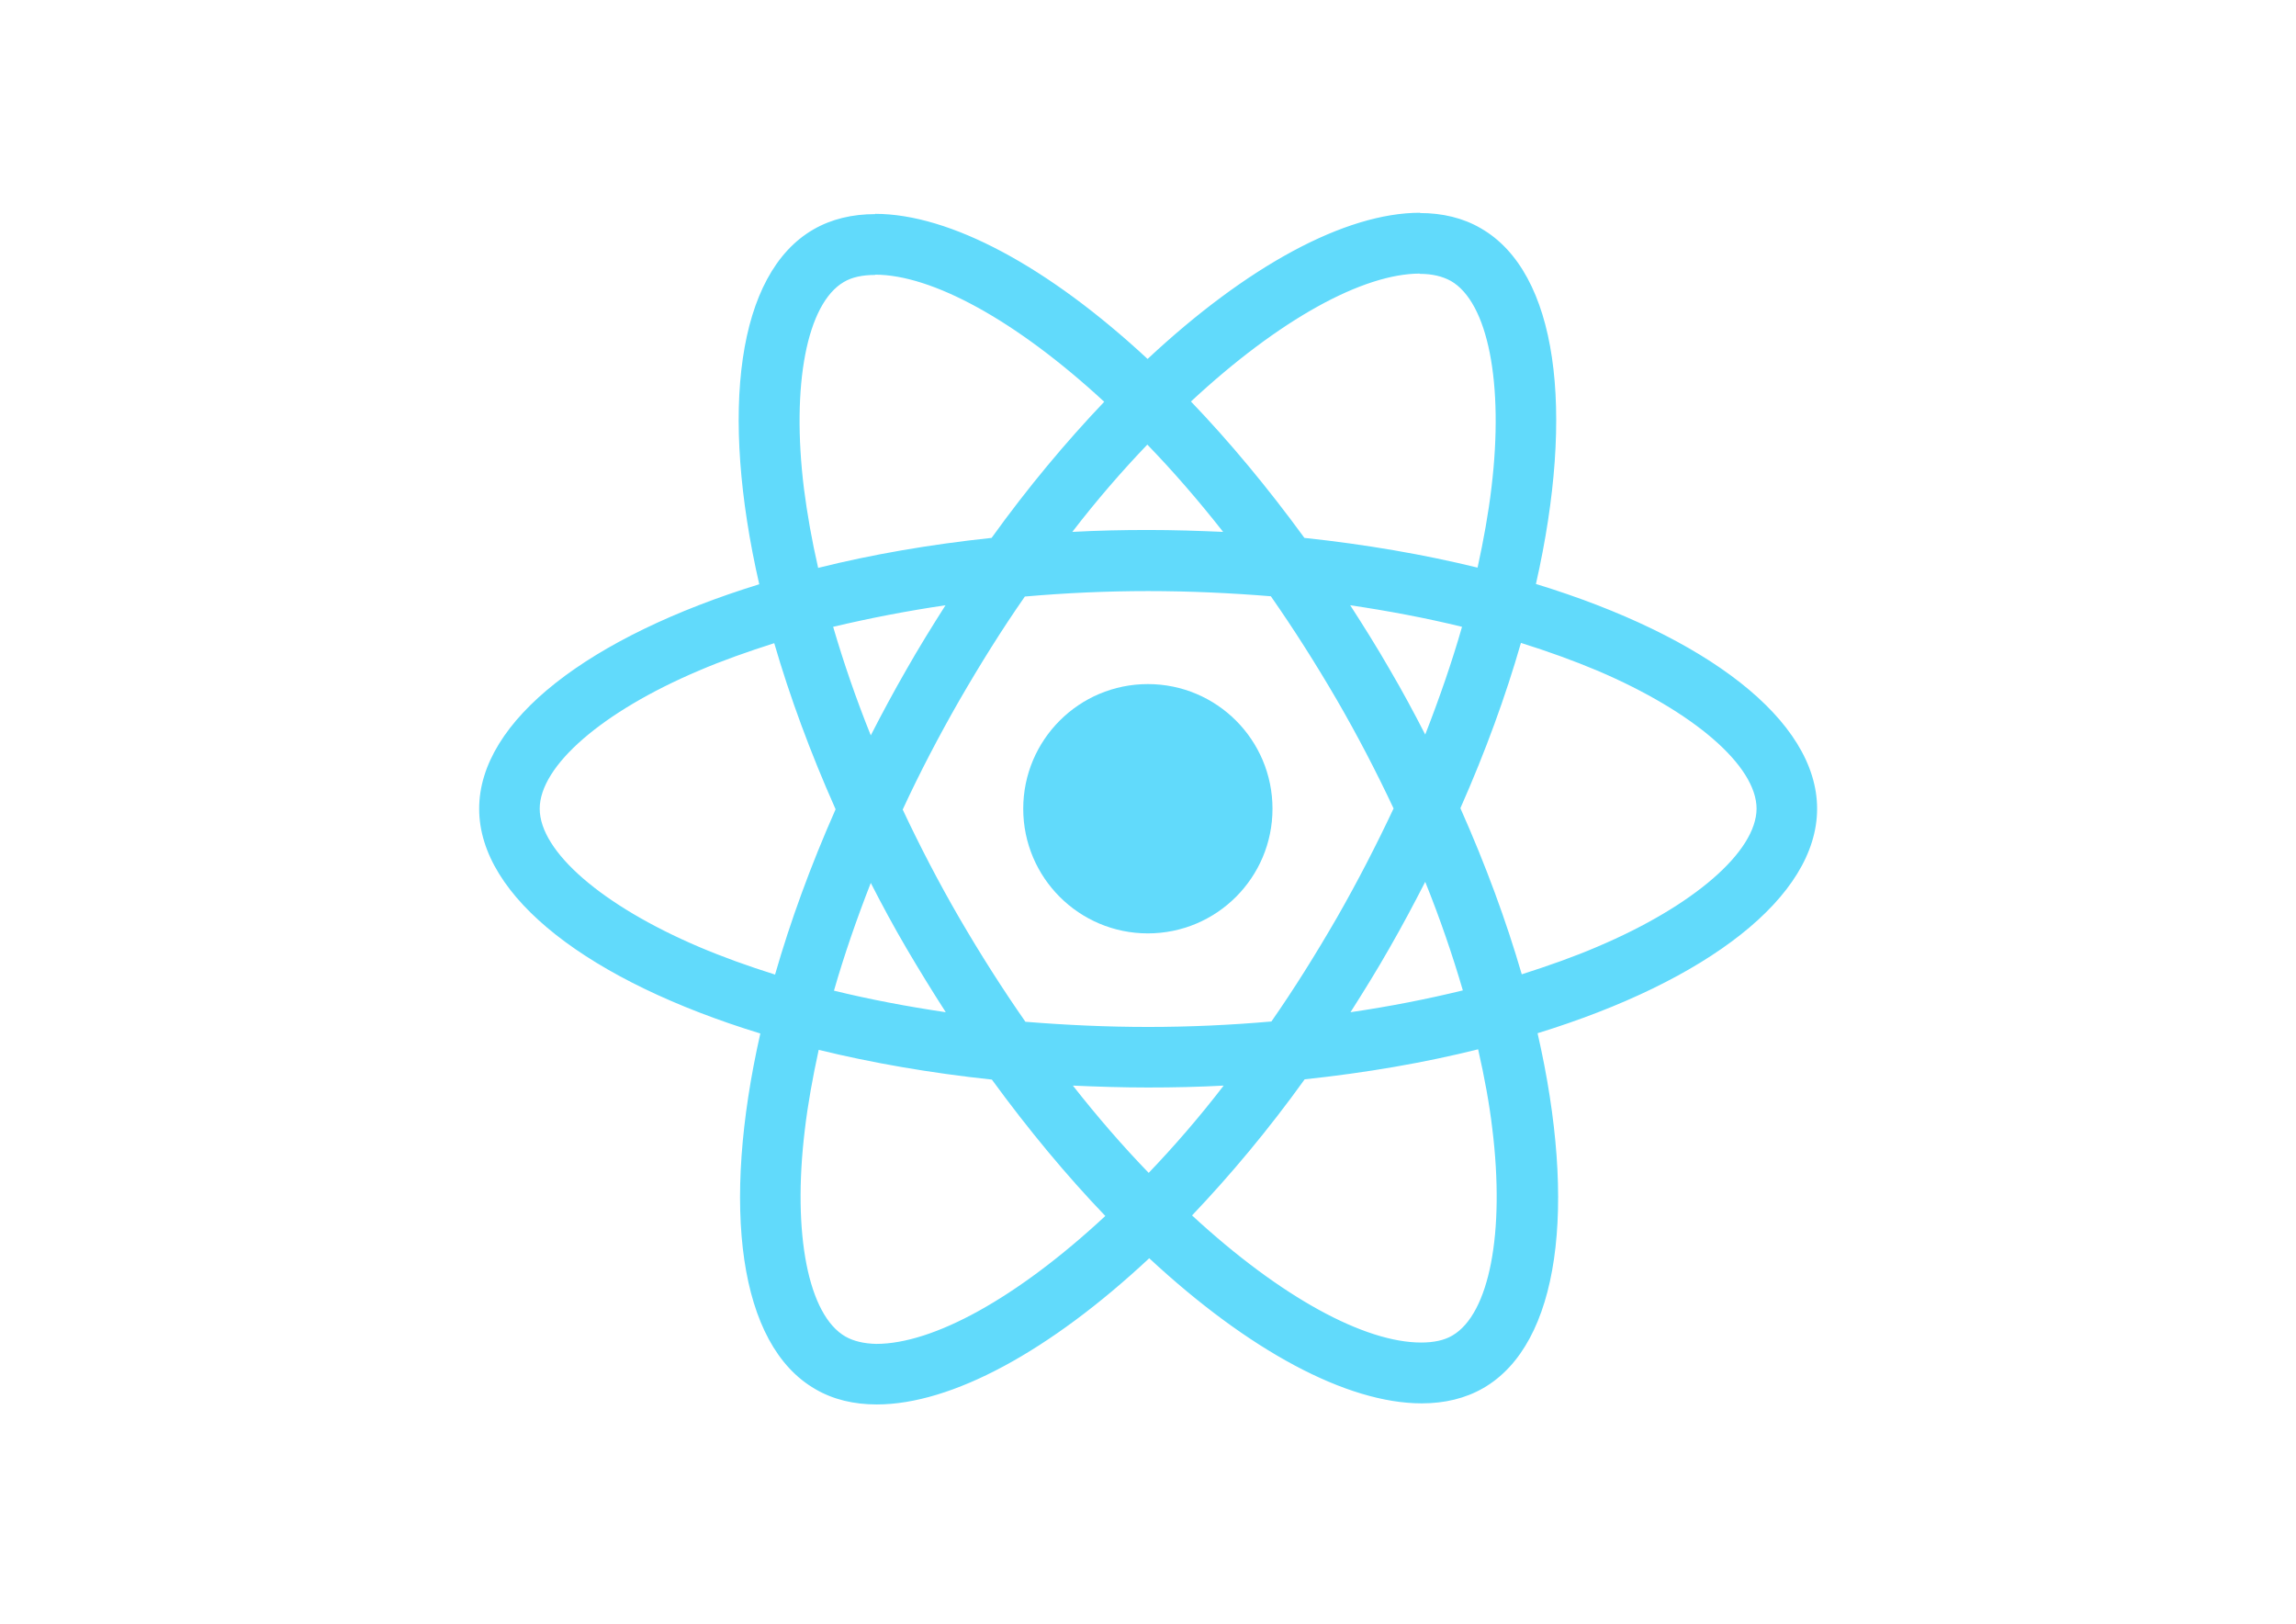
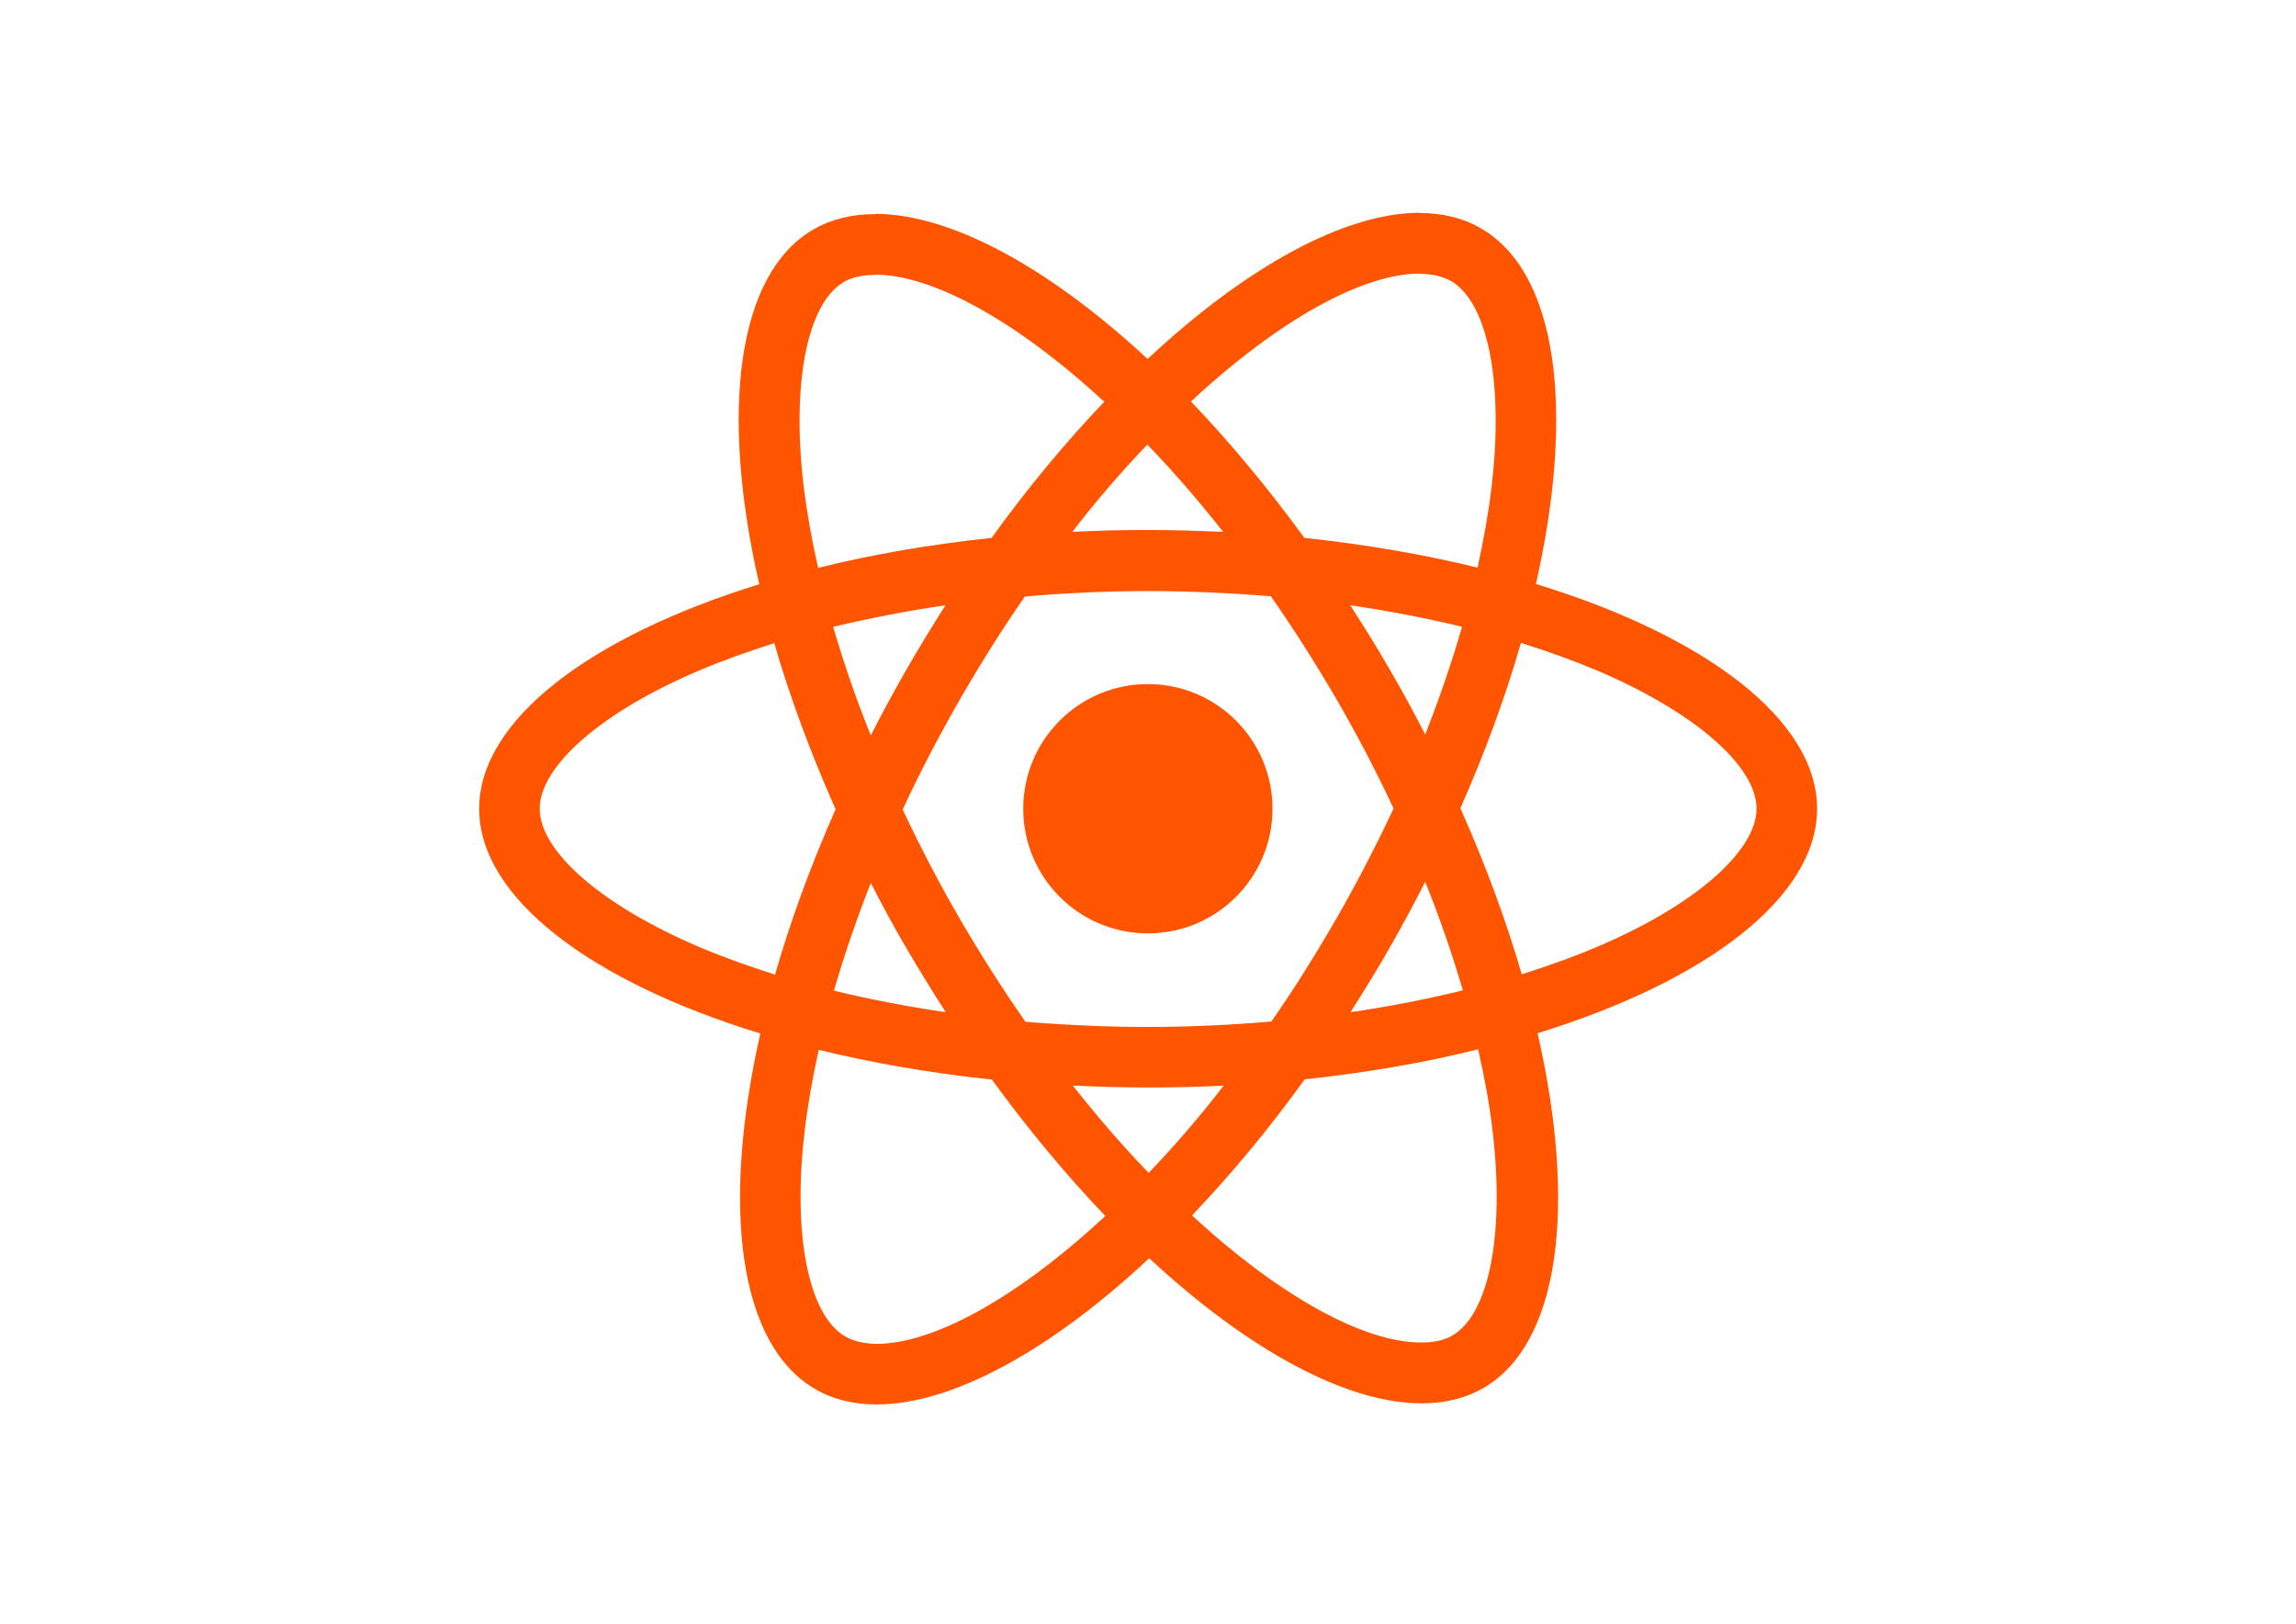
<svg xmlns="http://www.w3.org/2000/svg" viewBox="0 0 841.9 595.3">
-   <g fill="#61DAFB">
+   <g fill="#f50">
    <path d="M666.3 296.5c0-32.5-40.7-63.3-103.1-82.4 14.4-63.6 8-114.2-20.2-130.4-6.5-3.8-14.1-5.6-22.4-5.6v22.3c4.6 0 8.3.9 11.4 2.6 13.6 7.8 19.5 37.5 14.9 75.7-1.1 9.4-2.9 19.3-5.1 29.4-19.6-4.8-41-8.5-63.5-10.9-13.5-18.5-27.5-35.3-41.6-50 32.6-30.3 63.2-46.9 84-46.9V78c-27.5 0-63.5 19.6-99.9 53.6-36.4-33.8-72.4-53.2-99.9-53.2v22.3c20.7 0 51.4 16.5 84 46.6-14 14.7-28 31.4-41.3 49.9-22.6 2.4-44 6.1-63.6 11-2.3-10-4-19.7-5.2-29-4.7-38.2 1.1-67.9 14.6-75.8 3-1.8 6.9-2.6 11.5-2.6V78.5c-8.4 0-16 1.8-22.6 5.6-28.1 16.2-34.4 66.7-19.9 130.1-62.2 19.2-102.7 49.9-102.7 82.3 0 32.5 40.7 63.3 103.1 82.4-14.4 63.6-8 114.2 20.2 130.4 6.5 3.8 14.1 5.6 22.5 5.6 27.5 0 63.5-19.6 99.9-53.6 36.4 33.8 72.4 53.2 99.9 53.2 8.4 0 16-1.8 22.6-5.6 28.1-16.2 34.4-66.7 19.9-130.1 62-19.1 102.5-49.9 102.5-82.3zm-130.2-66.7c-3.7 12.9-8.3 26.2-13.5 39.5-4.1-8-8.4-16-13.1-24-4.6-8-9.5-15.8-14.4-23.4 14.2 2.1 27.9 4.7 41 7.9zm-45.8 106.5c-7.8 13.5-15.8 26.3-24.1 38.2-14.9 1.3-30 2-45.2 2-15.1 0-30.2-.7-45-1.9-8.3-11.9-16.4-24.6-24.2-38-7.6-13.1-14.5-26.4-20.8-39.8 6.2-13.4 13.2-26.8 20.7-39.9 7.8-13.5 15.8-26.3 24.1-38.2 14.9-1.3 30-2 45.2-2 15.1 0 30.2.7 45 1.9 8.3 11.9 16.4 24.6 24.2 38 7.6 13.1 14.5 26.4 20.8 39.8-6.3 13.4-13.2 26.8-20.7 39.9zm32.3-13c5.4 13.4 10 26.8 13.8 39.8-13.1 3.2-26.9 5.9-41.2 8 4.9-7.7 9.8-15.6 14.4-23.7 4.6-8 8.9-16.1 13-24.1zM421.2 430c-9.3-9.6-18.6-20.3-27.8-32 9 .4 18.2.7 27.5.7 9.4 0 18.7-.2 27.8-.7-9 11.7-18.3 22.4-27.5 32zm-74.4-58.9c-14.2-2.1-27.9-4.7-41-7.9 3.7-12.9 8.3-26.2 13.5-39.5 4.1 8 8.4 16 13.1 24 4.7 8 9.5 15.8 14.4 23.4zM420.7 163c9.3 9.6 18.6 20.3 27.8 32-9-.4-18.2-.7-27.5-.7-9.4 0-18.7.2-27.8.7 9-11.7 18.3-22.4 27.5-32zm-74 58.9c-4.9 7.7-9.8 15.6-14.4 23.7-4.6 8-8.9 16-13 24-5.4-13.4-10-26.8-13.8-39.8 13.1-3.1 26.9-5.8 41.2-7.9zm-90.5 125.2c-35.4-15.1-58.3-34.9-58.3-50.6 0-15.7 22.9-35.6 58.3-50.6 8.6-3.7 18-7 27.7-10.1 5.7 19.6 13.2 40 22.5 60.9-9.2 20.8-16.6 41.1-22.2 60.6-9.9-3.1-19.3-6.5-28-10.2zM310 490c-13.6-7.8-19.5-37.5-14.9-75.7 1.1-9.4 2.9-19.3 5.1-29.4 19.6 4.8 41 8.5 63.5 10.9 13.5 18.5 27.5 35.3 41.6 50-32.6 30.3-63.2 46.9-84 46.9-4.5-.1-8.3-1-11.3-2.7zm237.2-76.2c4.7 38.2-1.1 67.9-14.6 75.8-3 1.8-6.9 2.6-11.5 2.6-20.7 0-51.4-16.5-84-46.6 14-14.7 28-31.4 41.3-49.9 22.6-2.4 44-6.1 63.6-11 2.3 10.1 4.1 19.8 5.2 29.1zm38.5-66.7c-8.6 3.7-18 7-27.7 10.1-5.7-19.6-13.2-40-22.5-60.9 9.2-20.8 16.6-41.1 22.2-60.6 9.9 3.1 19.3 6.5 28.1 10.2 35.4 15.1 58.3 34.9 58.3 50.6-.1 15.7-23 35.6-58.4 50.6zM320.8 78.4z" />
    <circle cx="420.9" cy="296.5" r="45.7" />
    <path d="M520.5 78.1z" />
  </g>
</svg>
